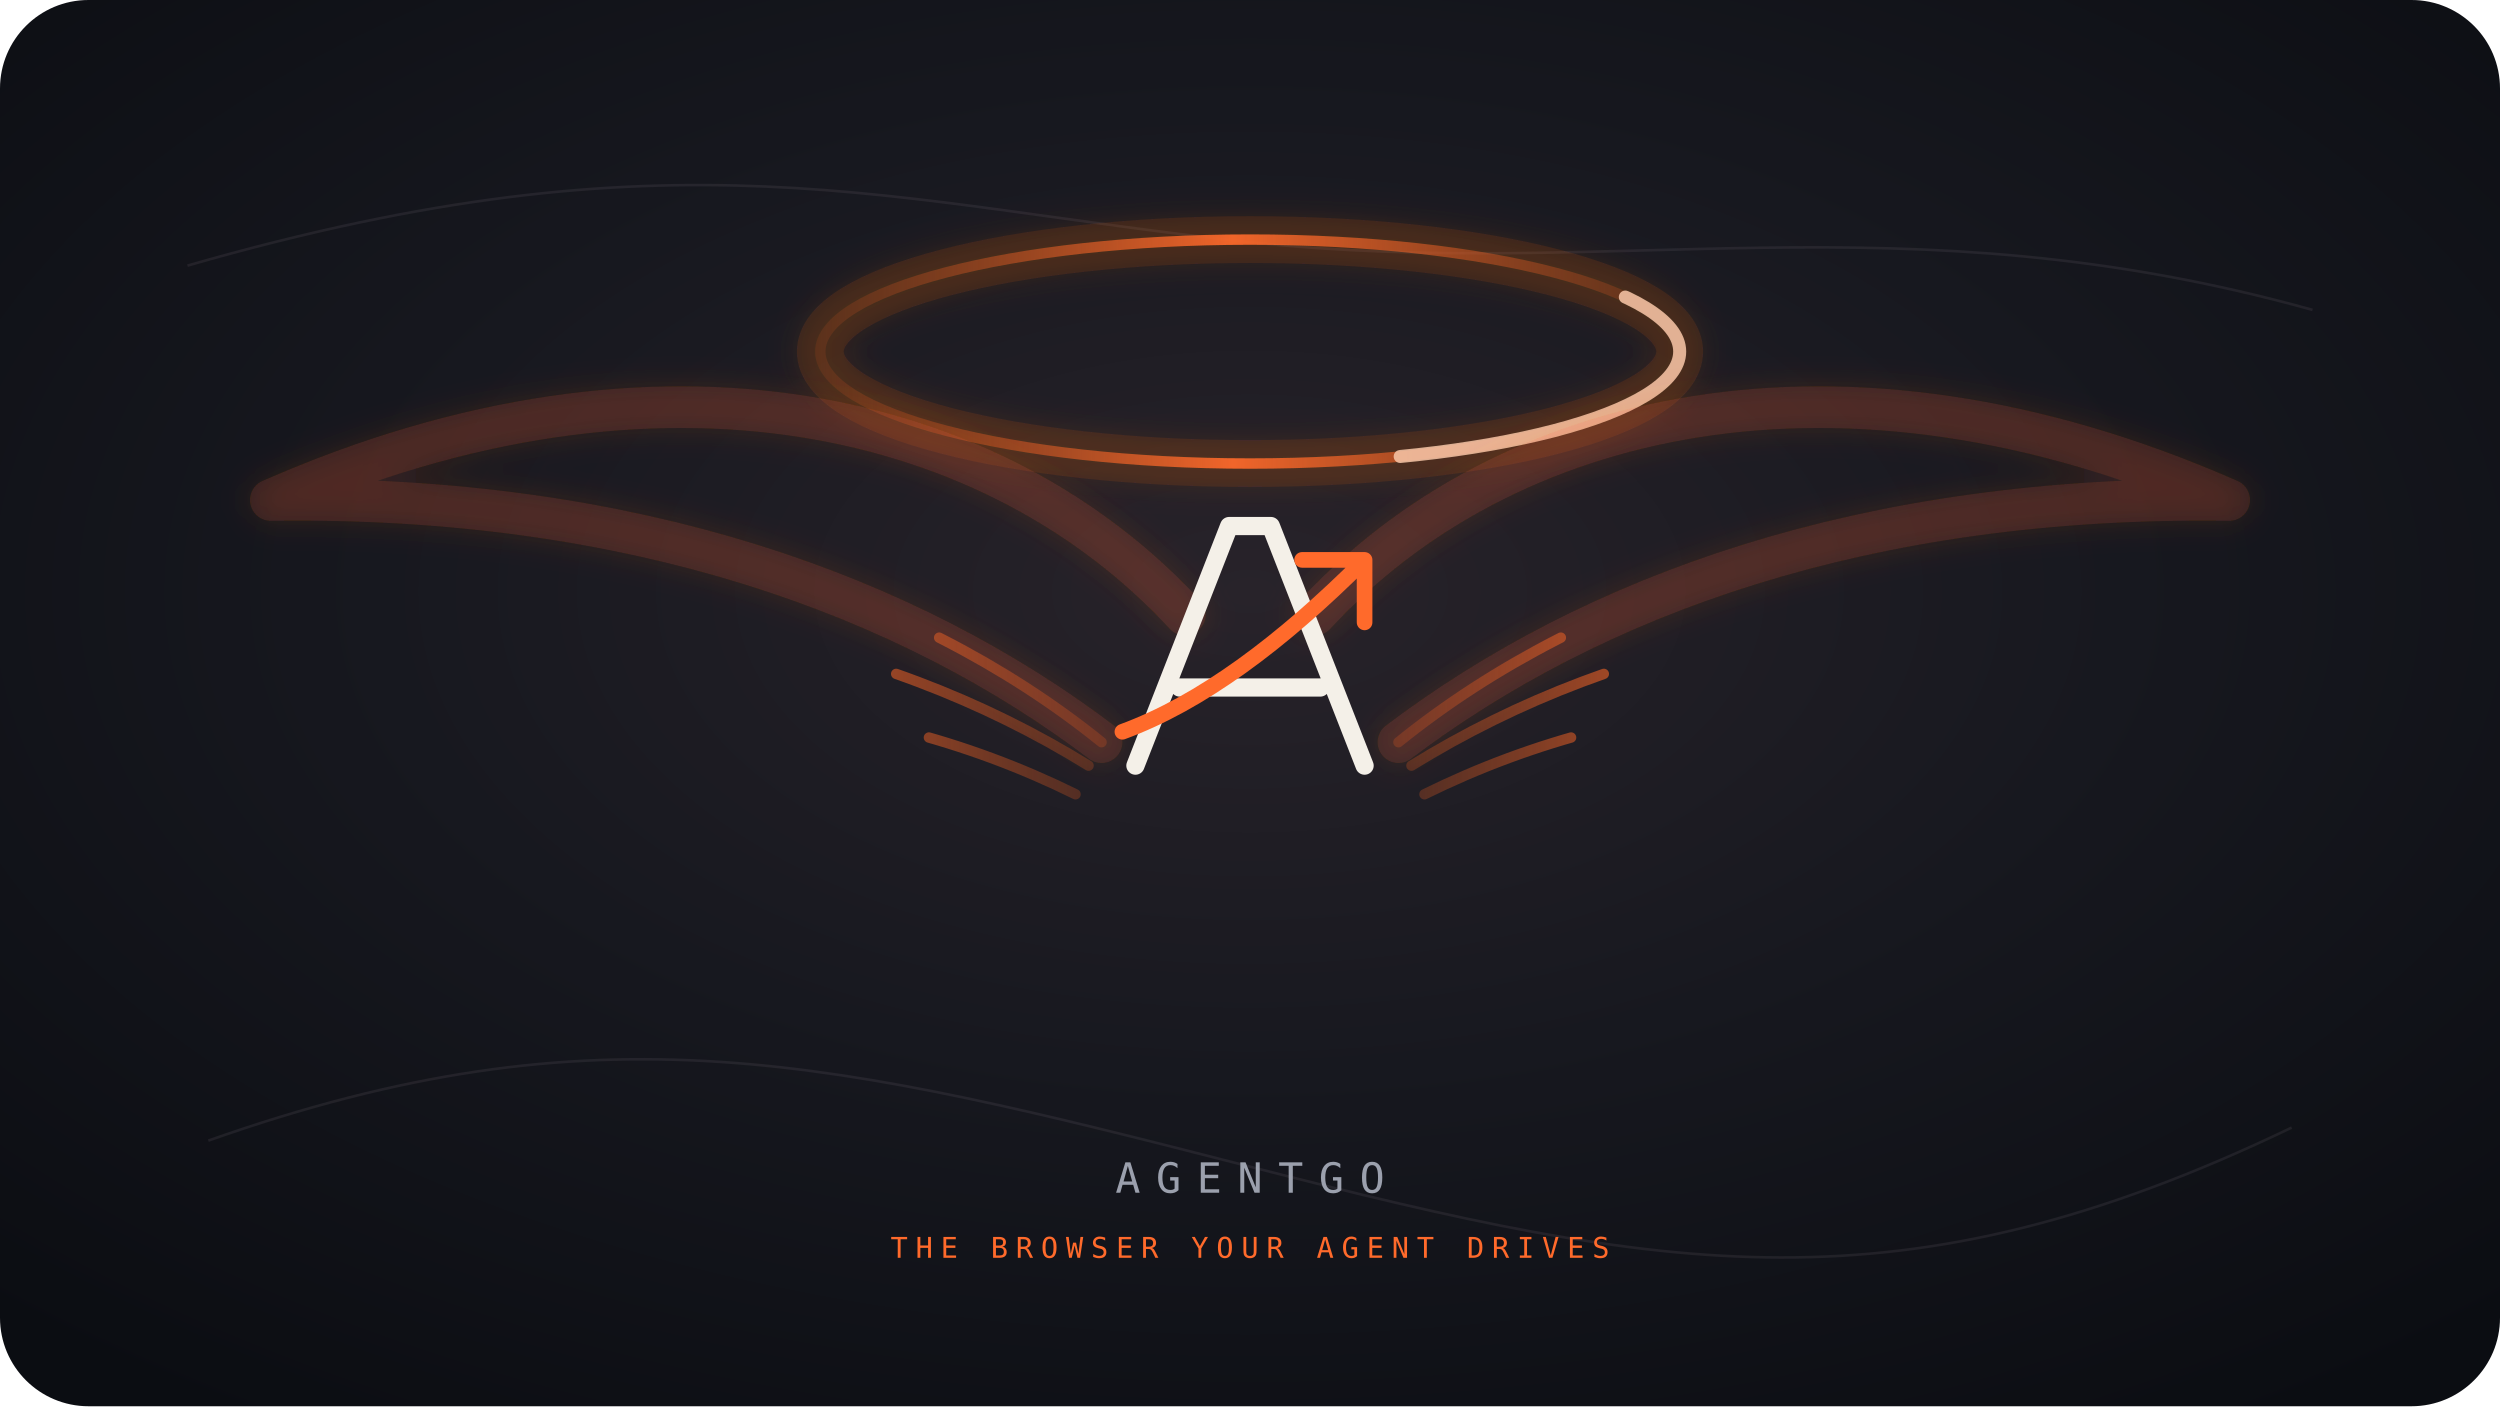
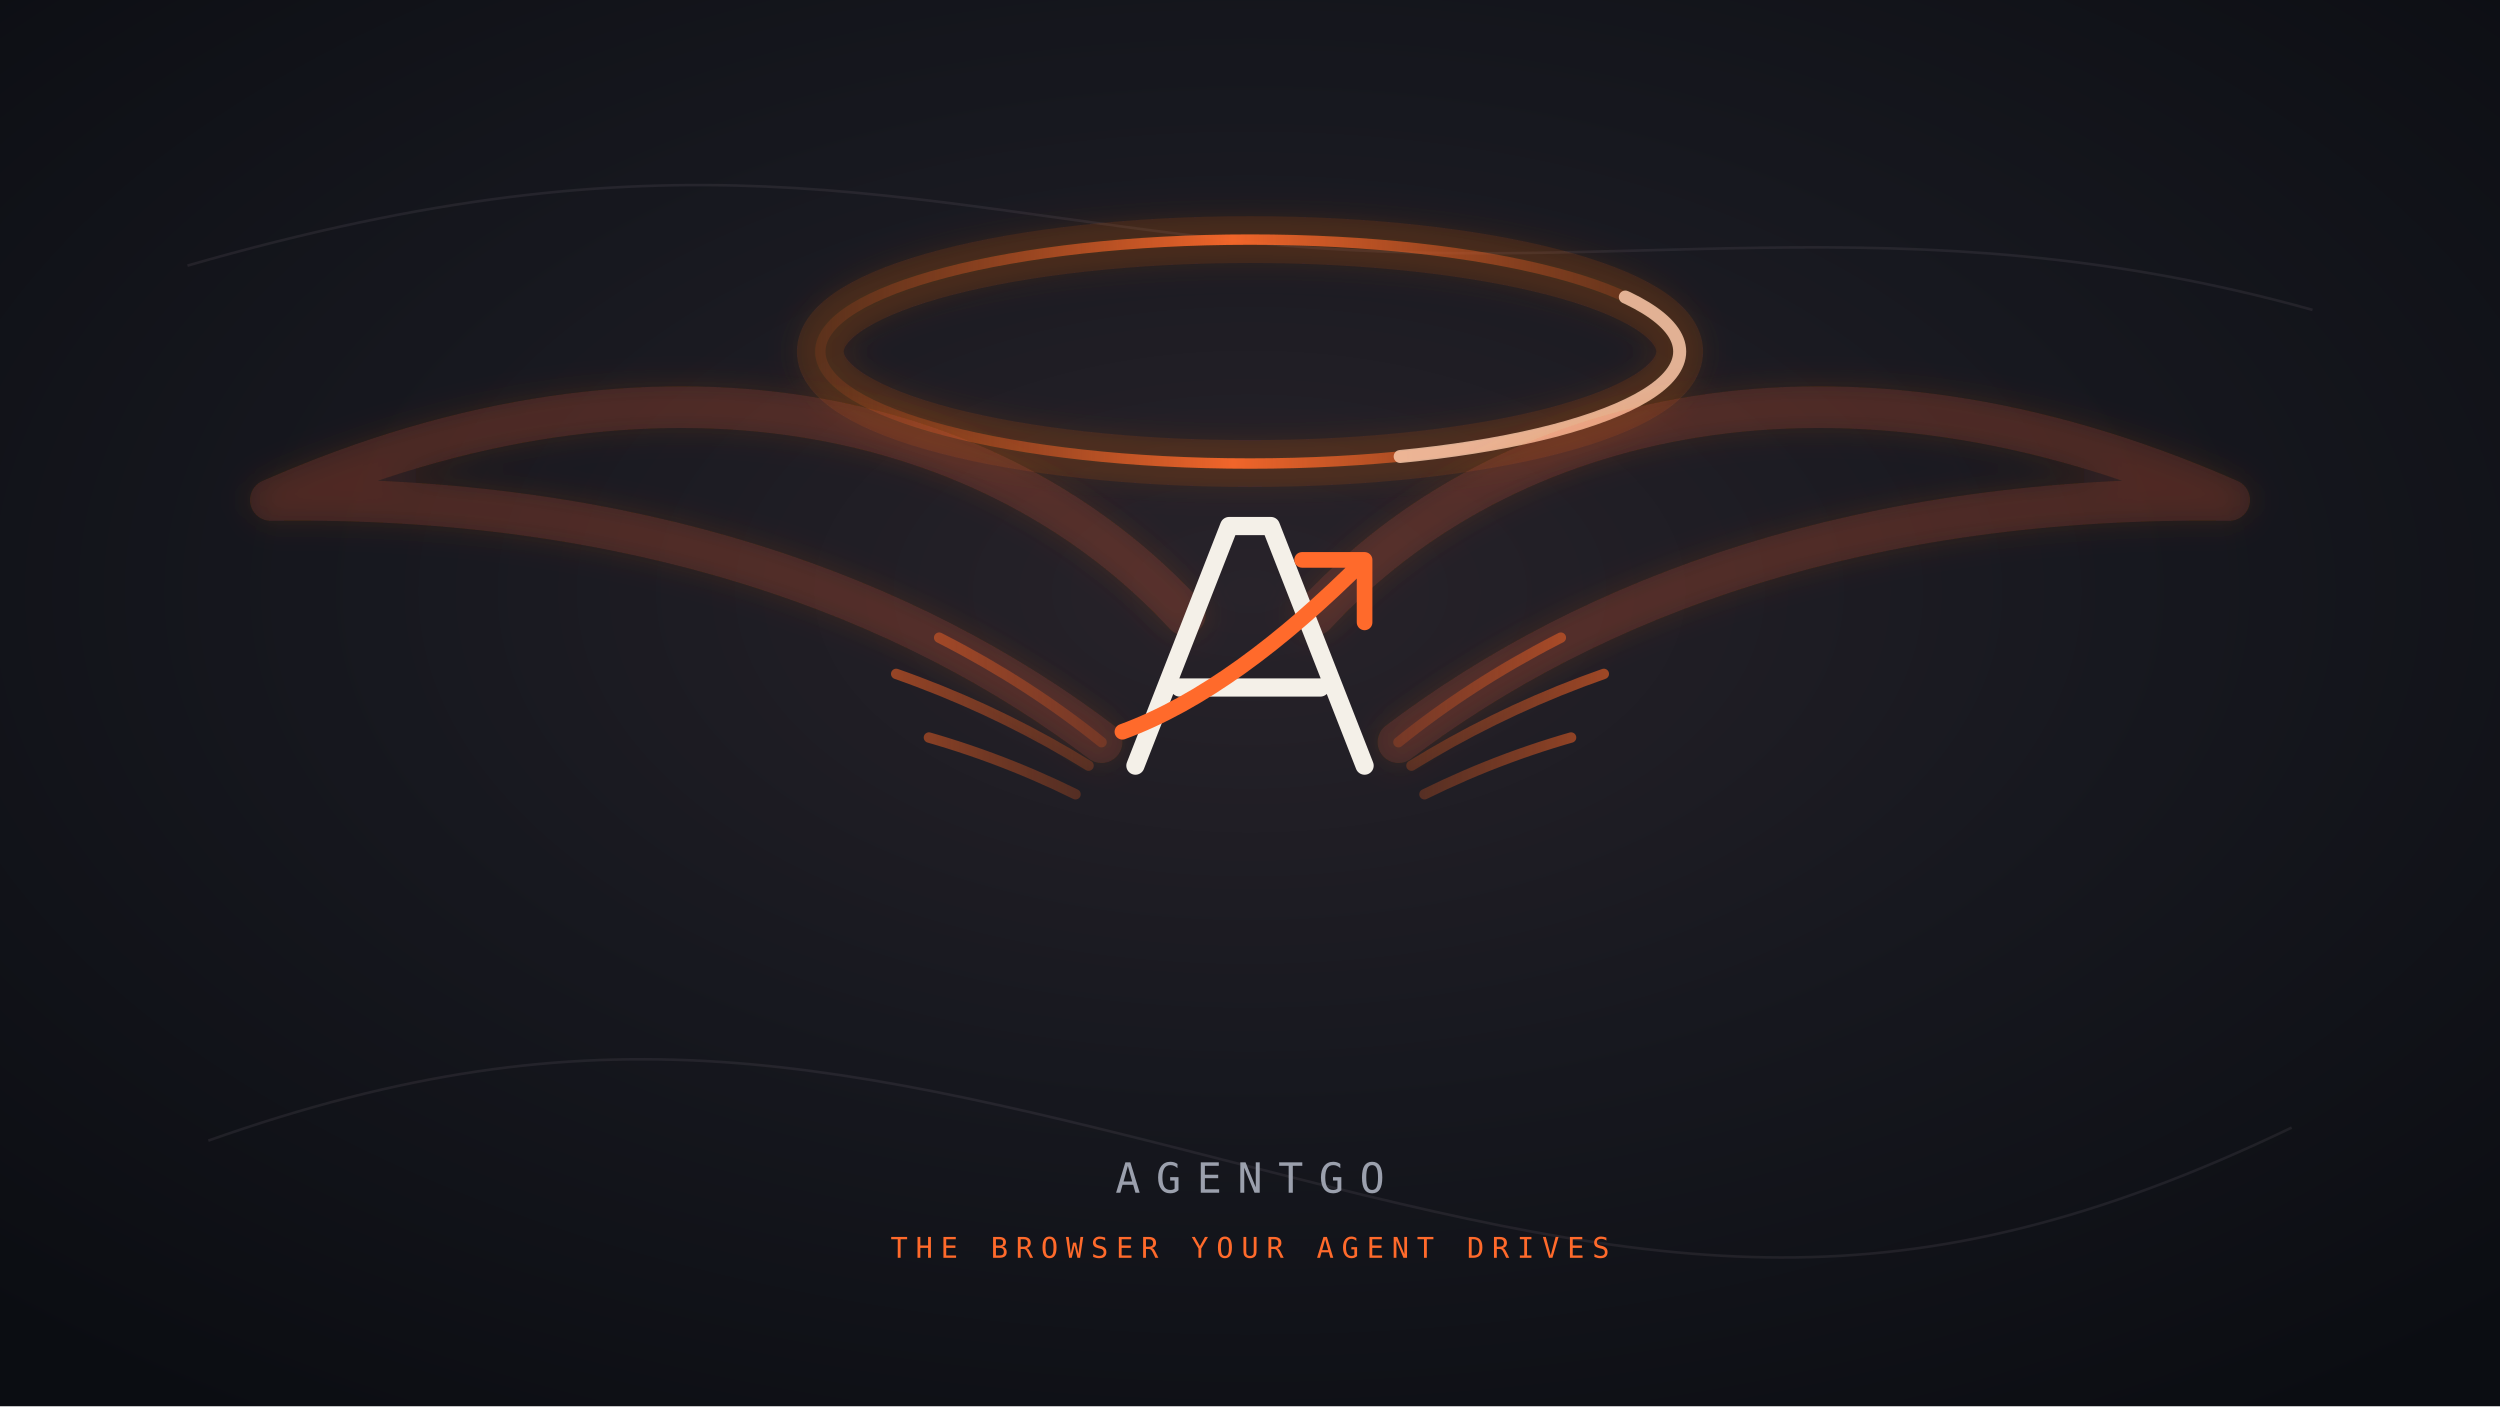
<svg xmlns="http://www.w3.org/2000/svg" viewBox="0 0 960 540" role="img" aria-labelledby="title desc">
  <defs>
    <radialGradient id="bg" cx="50%" cy="42%" r="72%">
      <stop offset="0" stop-color="#28232a" />
      <stop offset=".48" stop-color="#17181f" />
      <stop offset="1" stop-color="#0b0d12" />
    </radialGradient>
    <linearGradient id="warm" x1="0" x2="1">
      <stop stop-color="#b64b1e" stop-opacity=".18" />
      <stop offset=".48" stop-color="#ff6a2b" stop-opacity=".92" />
      <stop offset="1" stop-color="#b64b1e" stop-opacity=".18" />
    </linearGradient>
    <linearGradient id="ivory" x1="0" x2="1">
      <stop stop-color="#858b99" />
      <stop offset=".48" stop-color="#f4f0e8" />
      <stop offset="1" stop-color="#858b99" />
    </linearGradient>
    <filter id="glow" x="-60%" y="-60%" width="220%" height="220%">
      <feGaussianBlur stdDeviation="6" result="b" />
      <feMerge>
        <feMergeNode in="b" />
        <feMergeNode in="SourceGraphic" />
      </feMerge>
    </filter>
    <style>
      .halo { transform-origin: 480px 135px; animation: orbit 8s ease-in-out infinite; }
      .halo-sheen { stroke-dasharray: 120 560; animation: sheen 4.8s linear infinite; }
      .wings { transform-origin: 480px 242px; animation: breathe 7s ease-in-out infinite; }
      .feather { stroke-dasharray: 640; stroke-dashoffset: 640; animation: draw 2.4s cubic-bezier(.2,.7,.2,1) forwards; }
      .feather:nth-child(2n) { animation-delay: .12s; }
      .feather:nth-child(3n) { animation-delay: .24s; }
      .mark { animation: mark-in 1.2s cubic-bezier(.2,.8,.2,1) .18s both; }
      @keyframes orbit { 0%,100% { transform: rotate(-2deg) scaleX(.98); } 50% { transform: rotate(2deg) scaleX(1.02); } }
      @keyframes sheen { to { stroke-dashoffset: -680; } }
      @keyframes breathe { 0%,100% { transform: scaleY(.985) translateY(1px); } 50% { transform: scaleY(1.02) translateY(-2px); } }
      @keyframes draw { to { stroke-dashoffset: 0; } }
      @keyframes mark-in { from { opacity: 0; transform: translateY(7px); } to { opacity: 1; transform: translateY(0); } }
      @media (prefers-reduced-motion: reduce) { *,*::before,*::after { animation-duration: .01ms !important; animation-iteration-count: 1 !important; } }
    </style>
  </defs>
-   <rect width="960" height="540" rx="34" fill="url(#bg)" />
+   <rect width="960" height="540" fill="url(#bg)" />
  <g opacity=".18" fill="none" stroke="#6d6470" stroke-width="1">
    <path d="M80 438C230 385 320 407 480 448s250 57 400-15" />
    <path d="M72 102C260 48 340 78 480 93s250-18 408 26" />
  </g>
  <g class="halo" fill="none" stroke-linecap="round">
    <ellipse cx="480" cy="135" rx="165" ry="43" stroke="#ff6a2b" stroke-opacity=".11" stroke-width="18" filter="url(#glow)" />
    <ellipse cx="480" cy="135" rx="165" ry="43" stroke="url(#warm)" stroke-width="4" />
    <ellipse class="halo-sheen" cx="480" cy="135" rx="165" ry="43" stroke="#f7c6a7" stroke-opacity=".86" stroke-width="5" />
  </g>
  <g class="wings" fill="none" stroke-linecap="round" stroke-linejoin="round">
    <g stroke="#ff6a2b" stroke-opacity=".13" stroke-width="16" filter="url(#glow)">
      <path d="M455 236C383 158 254 126 104 192C244 190 349 229 423 285" />
      <path d="M505 236C577 158 706 126 856 192C716 190 611 229 537 285" />
    </g>
    <g stroke="url(#warm)" stroke-width="4">
      <path class="feather" d="M455 236C387 165 268 130 104 192C242 191 350 226 423 285" />
      <path class="feather" d="M452 242C367 186 239 170 88 242C232 221 337 244 418 294" />
      <path class="feather" d="M449 248C345 211 218 222 93 298C224 254 330 264 413 305" />
      <path class="feather" d="M446 254C330 248 232 280 142 354C247 302 330 294 407 316" />
      <path class="feather" d="M505 236C573 165 692 130 856 192C718 191 610 226 537 285" />
      <path class="feather" d="M508 242C593 186 721 170 872 242C728 221 623 244 542 294" />
      <path class="feather" d="M511 248C615 211 742 222 867 298C736 254 630 264 547 305" />
      <path class="feather" d="M514 254C630 248 728 280 818 354C713 302 630 294 553 316" />
    </g>
    <g stroke="url(#ivory)" stroke-width="2.4" opacity=".78">
      <path class="feather" d="M449 239C358 198 239 199 128 253" />
      <path class="feather" d="M511 239C602 198 721 199 832 253" />
      <path class="feather" d="M443 263C337 275 249 315 186 373" />
      <path class="feather" d="M517 263C623 275 711 315 774 373" />
    </g>
  </g>
  <g transform="translate(436, 202)">
    <g class="mark" fill="none" stroke-linecap="round" stroke-linejoin="round">
      <path d="M0 92 36 0h16l36 92M17 62h54" stroke="#f4f0e8" stroke-width="7" />
      <path d="M-5 79c30-11 61-34 93-66m-24 0h24v24" stroke="#ff6a2b" stroke-width="6" />
    </g>
  </g>
  <g fill="#f4f0e8" font-family="ui-monospace, SFMono-Regular, Menlo, monospace" text-anchor="middle">
    <text x="480" y="458" font-size="16" letter-spacing="6" fill="#9ba0ad">AGENTGO</text>
    <text x="480" y="483" font-size="11" letter-spacing="3" fill="#ff6a2b">THE BROWSER YOUR AGENT DRIVES</text>
  </g>
</svg>
